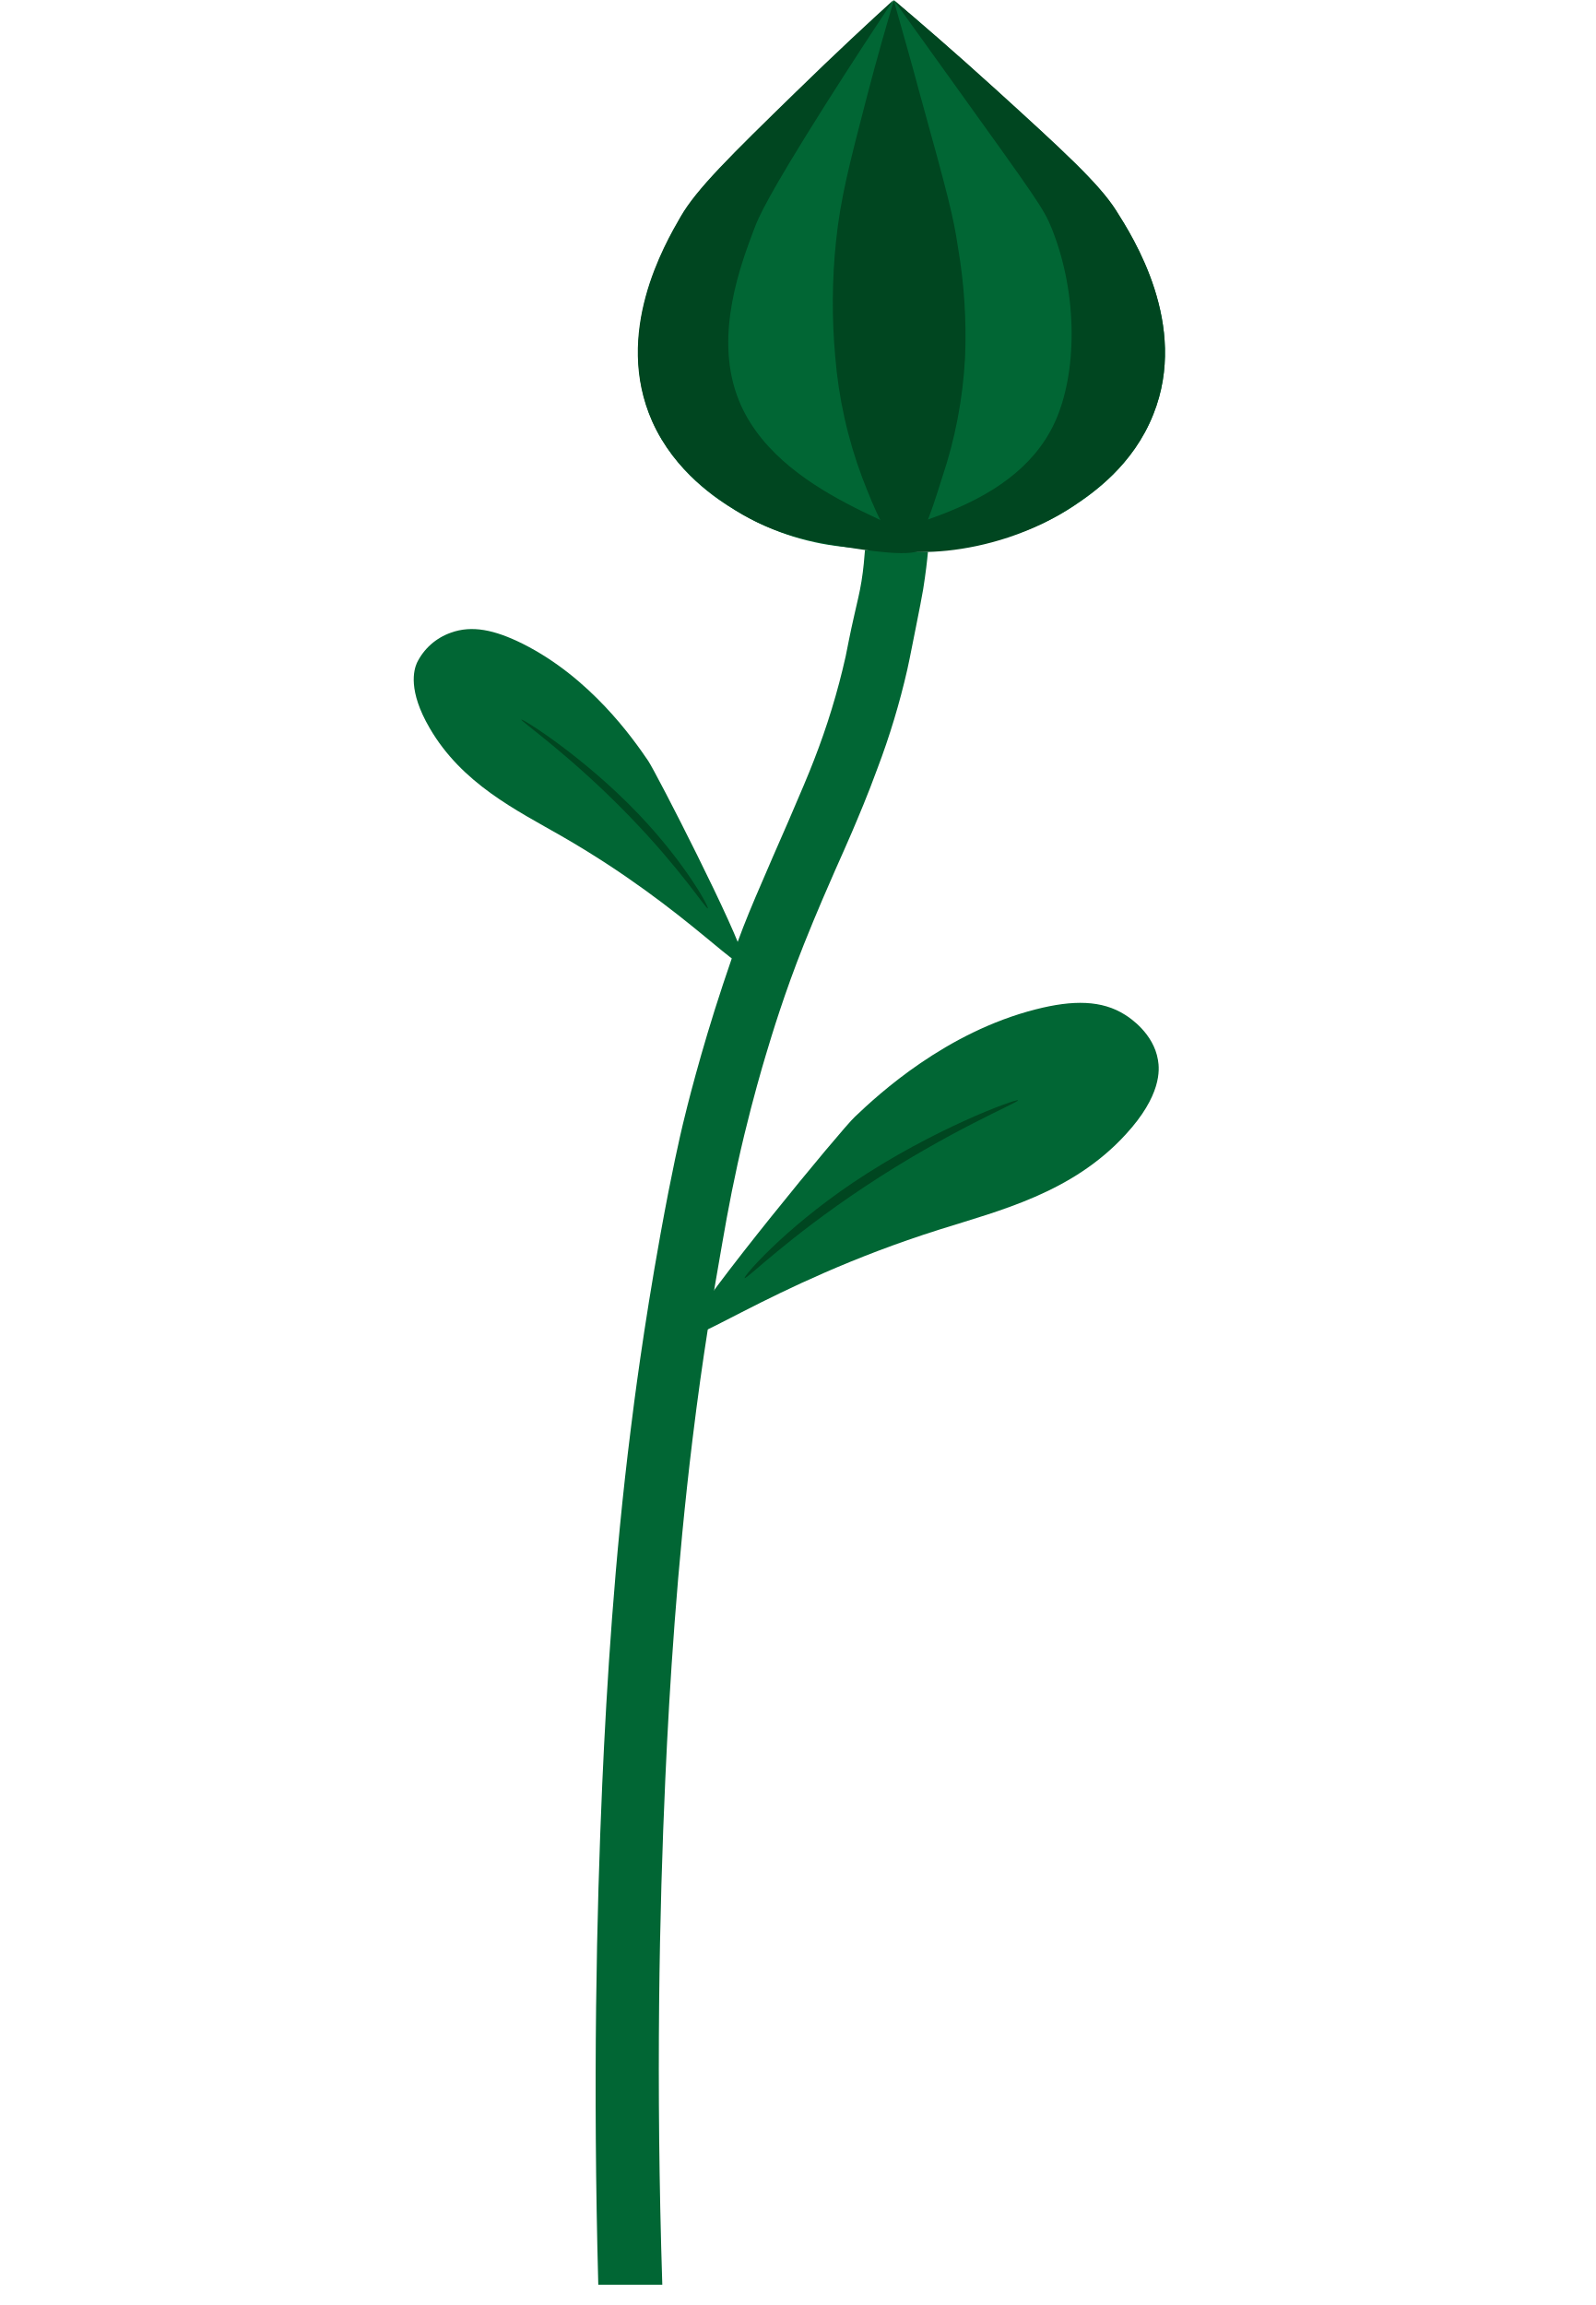
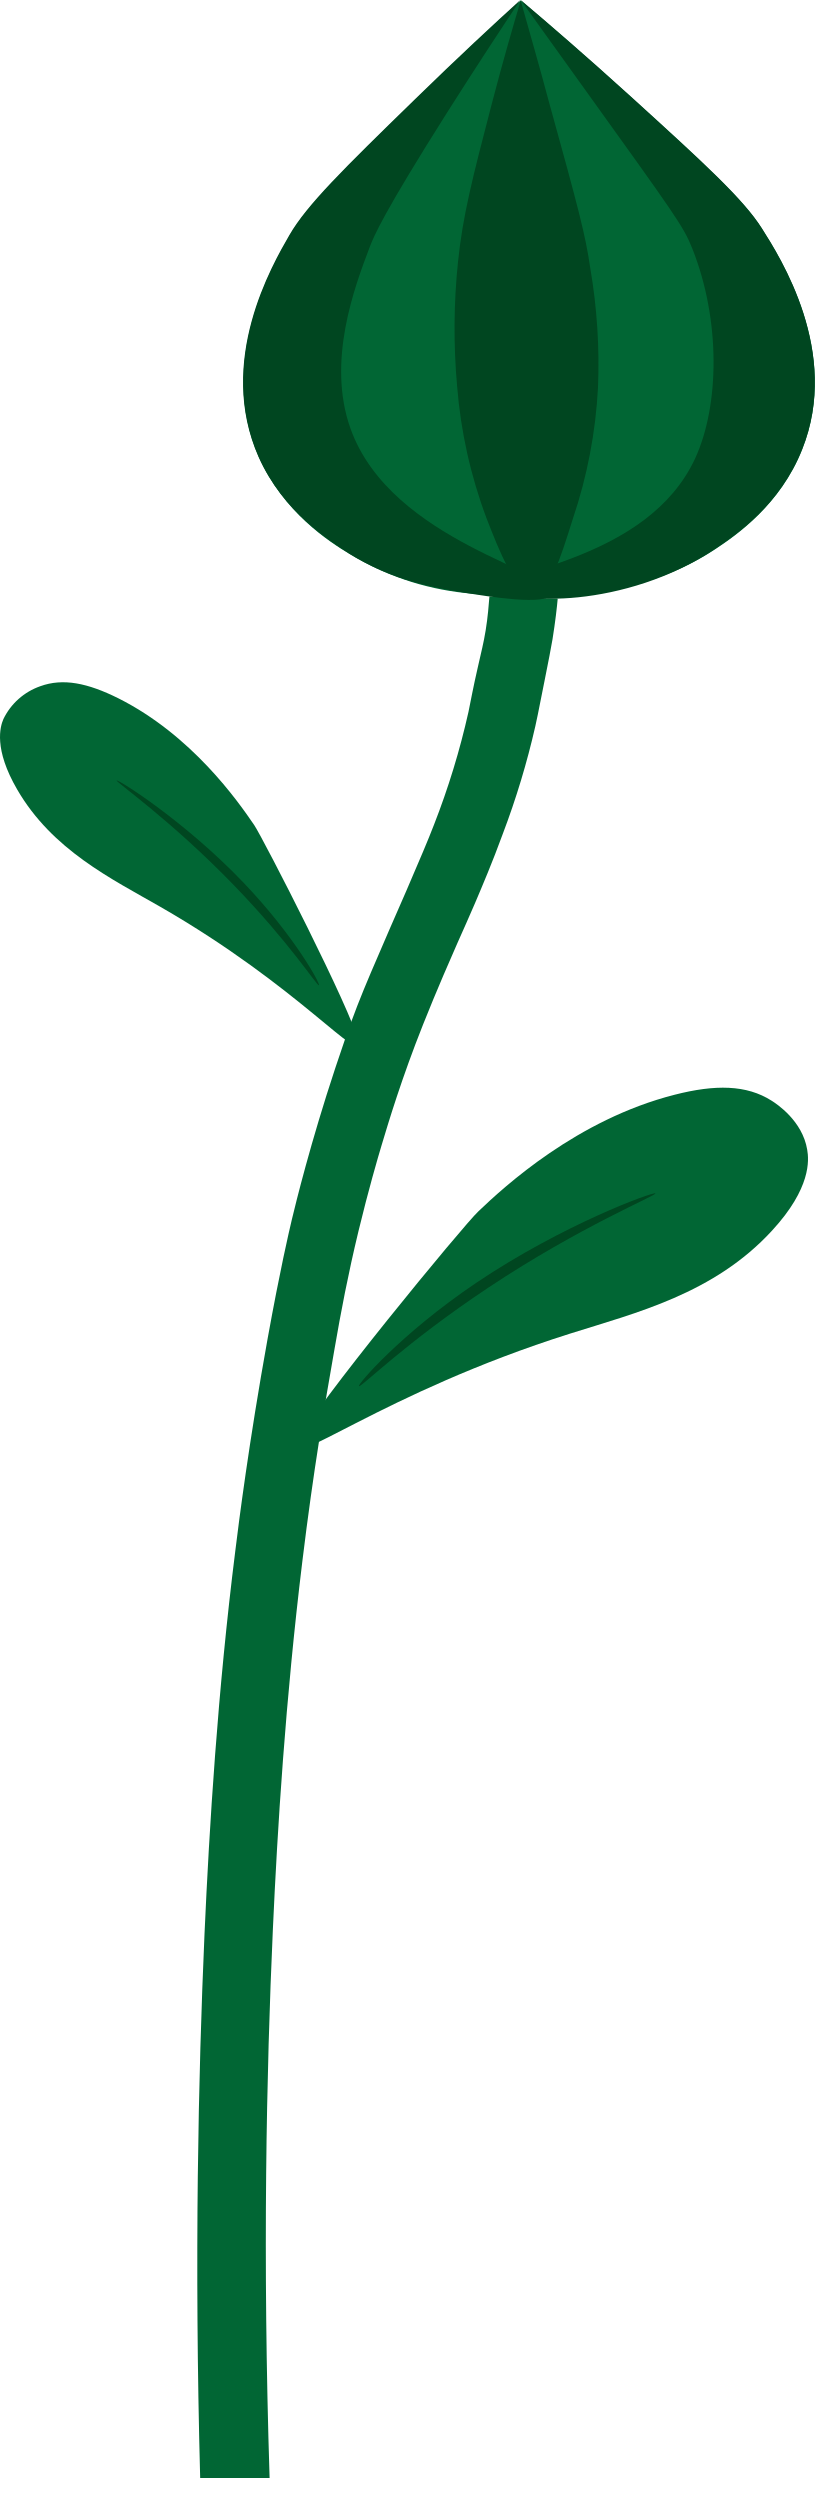
- <svg xmlns="http://www.w3.org/2000/svg" width="18" height="26" viewBox="0 0 19 57" fill="none">
+ <svg xmlns="http://www.w3.org/2000/svg" viewBox="0 0 19 57" fill="none">
  <path d="M11.159 13.599L12.716 13.648C12.697 13.859 12.661 14.175 12.598 14.571C12.554 14.834 12.515 15.013 12.422 15.49C12.246 16.367 12.246 16.385 12.206 16.555C12.016 17.39 11.768 18.211 11.464 19.011C11.225 19.666 10.999 20.194 10.831 20.59C10.662 20.986 10.607 21.097 10.426 21.509C10.315 21.76 9.951 22.59 9.649 23.351C9.16 24.579 8.861 25.576 8.702 26.106C8.611 26.409 8.402 27.125 8.175 28.063C7.934 29.065 7.777 29.888 7.624 30.774C7.403 32.037 7.149 33.502 6.894 35.594C6.509 38.752 6.325 41.696 6.221 43.999C6.075 47.224 5.985 51.45 6.147 56.499H4.564C4.429 51.492 4.522 47.299 4.662 44.112C4.772 41.656 4.963 38.557 5.366 35.351C5.443 34.719 5.677 32.874 6.101 30.525C6.39 28.928 6.587 28.091 6.655 27.802C6.743 27.435 7.079 26.058 7.647 24.344C7.797 23.895 7.934 23.481 8.148 22.928C8.338 22.441 8.52 22.023 8.882 21.186C9.091 20.702 9.095 20.702 9.265 20.309C9.587 19.559 9.749 19.183 9.895 18.804C10.222 17.968 10.485 17.108 10.681 16.232C10.737 15.964 10.781 15.706 10.897 15.201C10.975 14.85 11.024 14.675 11.073 14.373C11.123 14.071 11.144 13.778 11.159 13.599Z" fill="#016634" />
  <path d="M12.183 13.519C12.76 13.568 14.601 13.655 16.325 12.51C16.772 12.213 17.79 11.515 18.291 10.245C19.171 8.038 17.788 5.872 17.368 5.21C16.948 4.549 16.079 3.751 14.378 2.205C13.347 1.27 12.475 0.519 11.872 0.009C11.291 0.535 10.454 1.312 9.466 2.275C7.83 3.87 7.003 4.68 6.608 5.366C6.212 6.052 4.939 8.243 5.904 10.426C6.462 11.68 7.51 12.355 7.971 12.631C8.769 13.116 9.664 13.419 10.593 13.519C11.111 13.58 11.635 13.58 12.153 13.519" fill="#016634" />
  <path d="M11.543 13.399C11.636 13.773 14.241 13.908 16.325 12.501C16.809 12.175 17.794 11.498 18.291 10.236C19.171 8.029 17.788 5.863 17.368 5.201C16.948 4.54 16.079 3.742 14.378 2.196C13.348 1.261 12.475 0.51 11.872 0C12.153 0.391 12.954 1.505 13.246 1.914C15.412 4.931 15.579 5.154 15.782 5.661C16.434 7.296 16.406 9.245 15.85 10.45C14.765 12.798 11.436 12.971 11.543 13.399Z" fill="#004620" />
  <path d="M12.582 13.538C12.758 13.055 8.919 12.366 7.992 9.773C7.443 8.242 8.085 6.543 8.425 5.645C8.525 5.382 8.729 4.884 10.197 2.561C10.882 1.481 11.462 0.6 11.863 0C11.283 0.526 10.445 1.303 9.457 2.267C7.821 3.861 6.995 4.672 6.599 5.358C6.203 6.044 4.93 8.235 5.895 10.417C6.455 11.673 7.533 12.347 7.962 12.622C8.949 13.24 9.876 13.394 10.584 13.512C11.093 13.594 12.486 13.827 12.582 13.538Z" fill="#004620" />
  <path d="M12.183 13.519C12.535 13.499 12.758 12.792 13.062 11.826C13.388 10.862 13.58 9.859 13.634 8.843C13.672 7.929 13.613 7.014 13.458 6.112C13.346 5.354 13.216 4.849 12.493 2.24C12.317 1.574 12.1 0.828 11.872 0.014C11.706 0.568 11.469 1.384 11.21 2.377C10.771 4.063 10.549 4.926 10.442 5.975C10.344 6.916 10.338 7.863 10.422 8.805C10.504 9.833 10.729 10.845 11.091 11.812C11.379 12.55 11.756 13.534 12.183 13.519Z" fill="#004620" />
  <path d="M8.162 23.725C8.043 23.101 5.997 19.11 5.797 18.813C5.42 18.259 4.37 16.761 2.7 15.922C1.996 15.571 1.437 15.457 0.918 15.646C0.735 15.71 0.567 15.809 0.423 15.937C0.278 16.066 0.161 16.222 0.077 16.396C0.002 16.571 -0.146 17.075 0.392 18.001C1.192 19.38 2.538 20.034 3.648 20.671C6.833 22.5 8.291 24.349 8.162 23.725Z" fill="#016634" />
  <path d="M7.271 22.465C7.224 22.476 6.606 21.495 5.314 20.164C3.875 18.68 2.621 17.817 2.66 17.794C2.698 17.771 4.207 18.716 5.555 20.127C6.729 21.358 7.32 22.455 7.271 22.465Z" fill="#004620" />
  <path d="M6.778 32.88C7.086 32.163 10.588 27.912 10.908 27.618C11.504 27.049 13.158 25.526 15.382 24.96C16.308 24.723 17.02 24.732 17.591 25.095C17.711 25.17 18.295 25.555 18.404 26.212C18.446 26.451 18.494 27.09 17.604 28.056C16.281 29.5 14.496 29.933 12.996 30.407C8.703 31.763 6.478 33.6 6.778 32.88Z" fill="#016634" />
  <path d="M8.185 31.605C8.24 31.63 9.241 30.616 11.137 29.356C13.247 27.953 14.985 27.251 14.943 27.209C14.9 27.167 12.844 27.911 10.857 29.249C9.126 30.418 8.129 31.588 8.185 31.605Z" fill="#004620" />
</svg>
